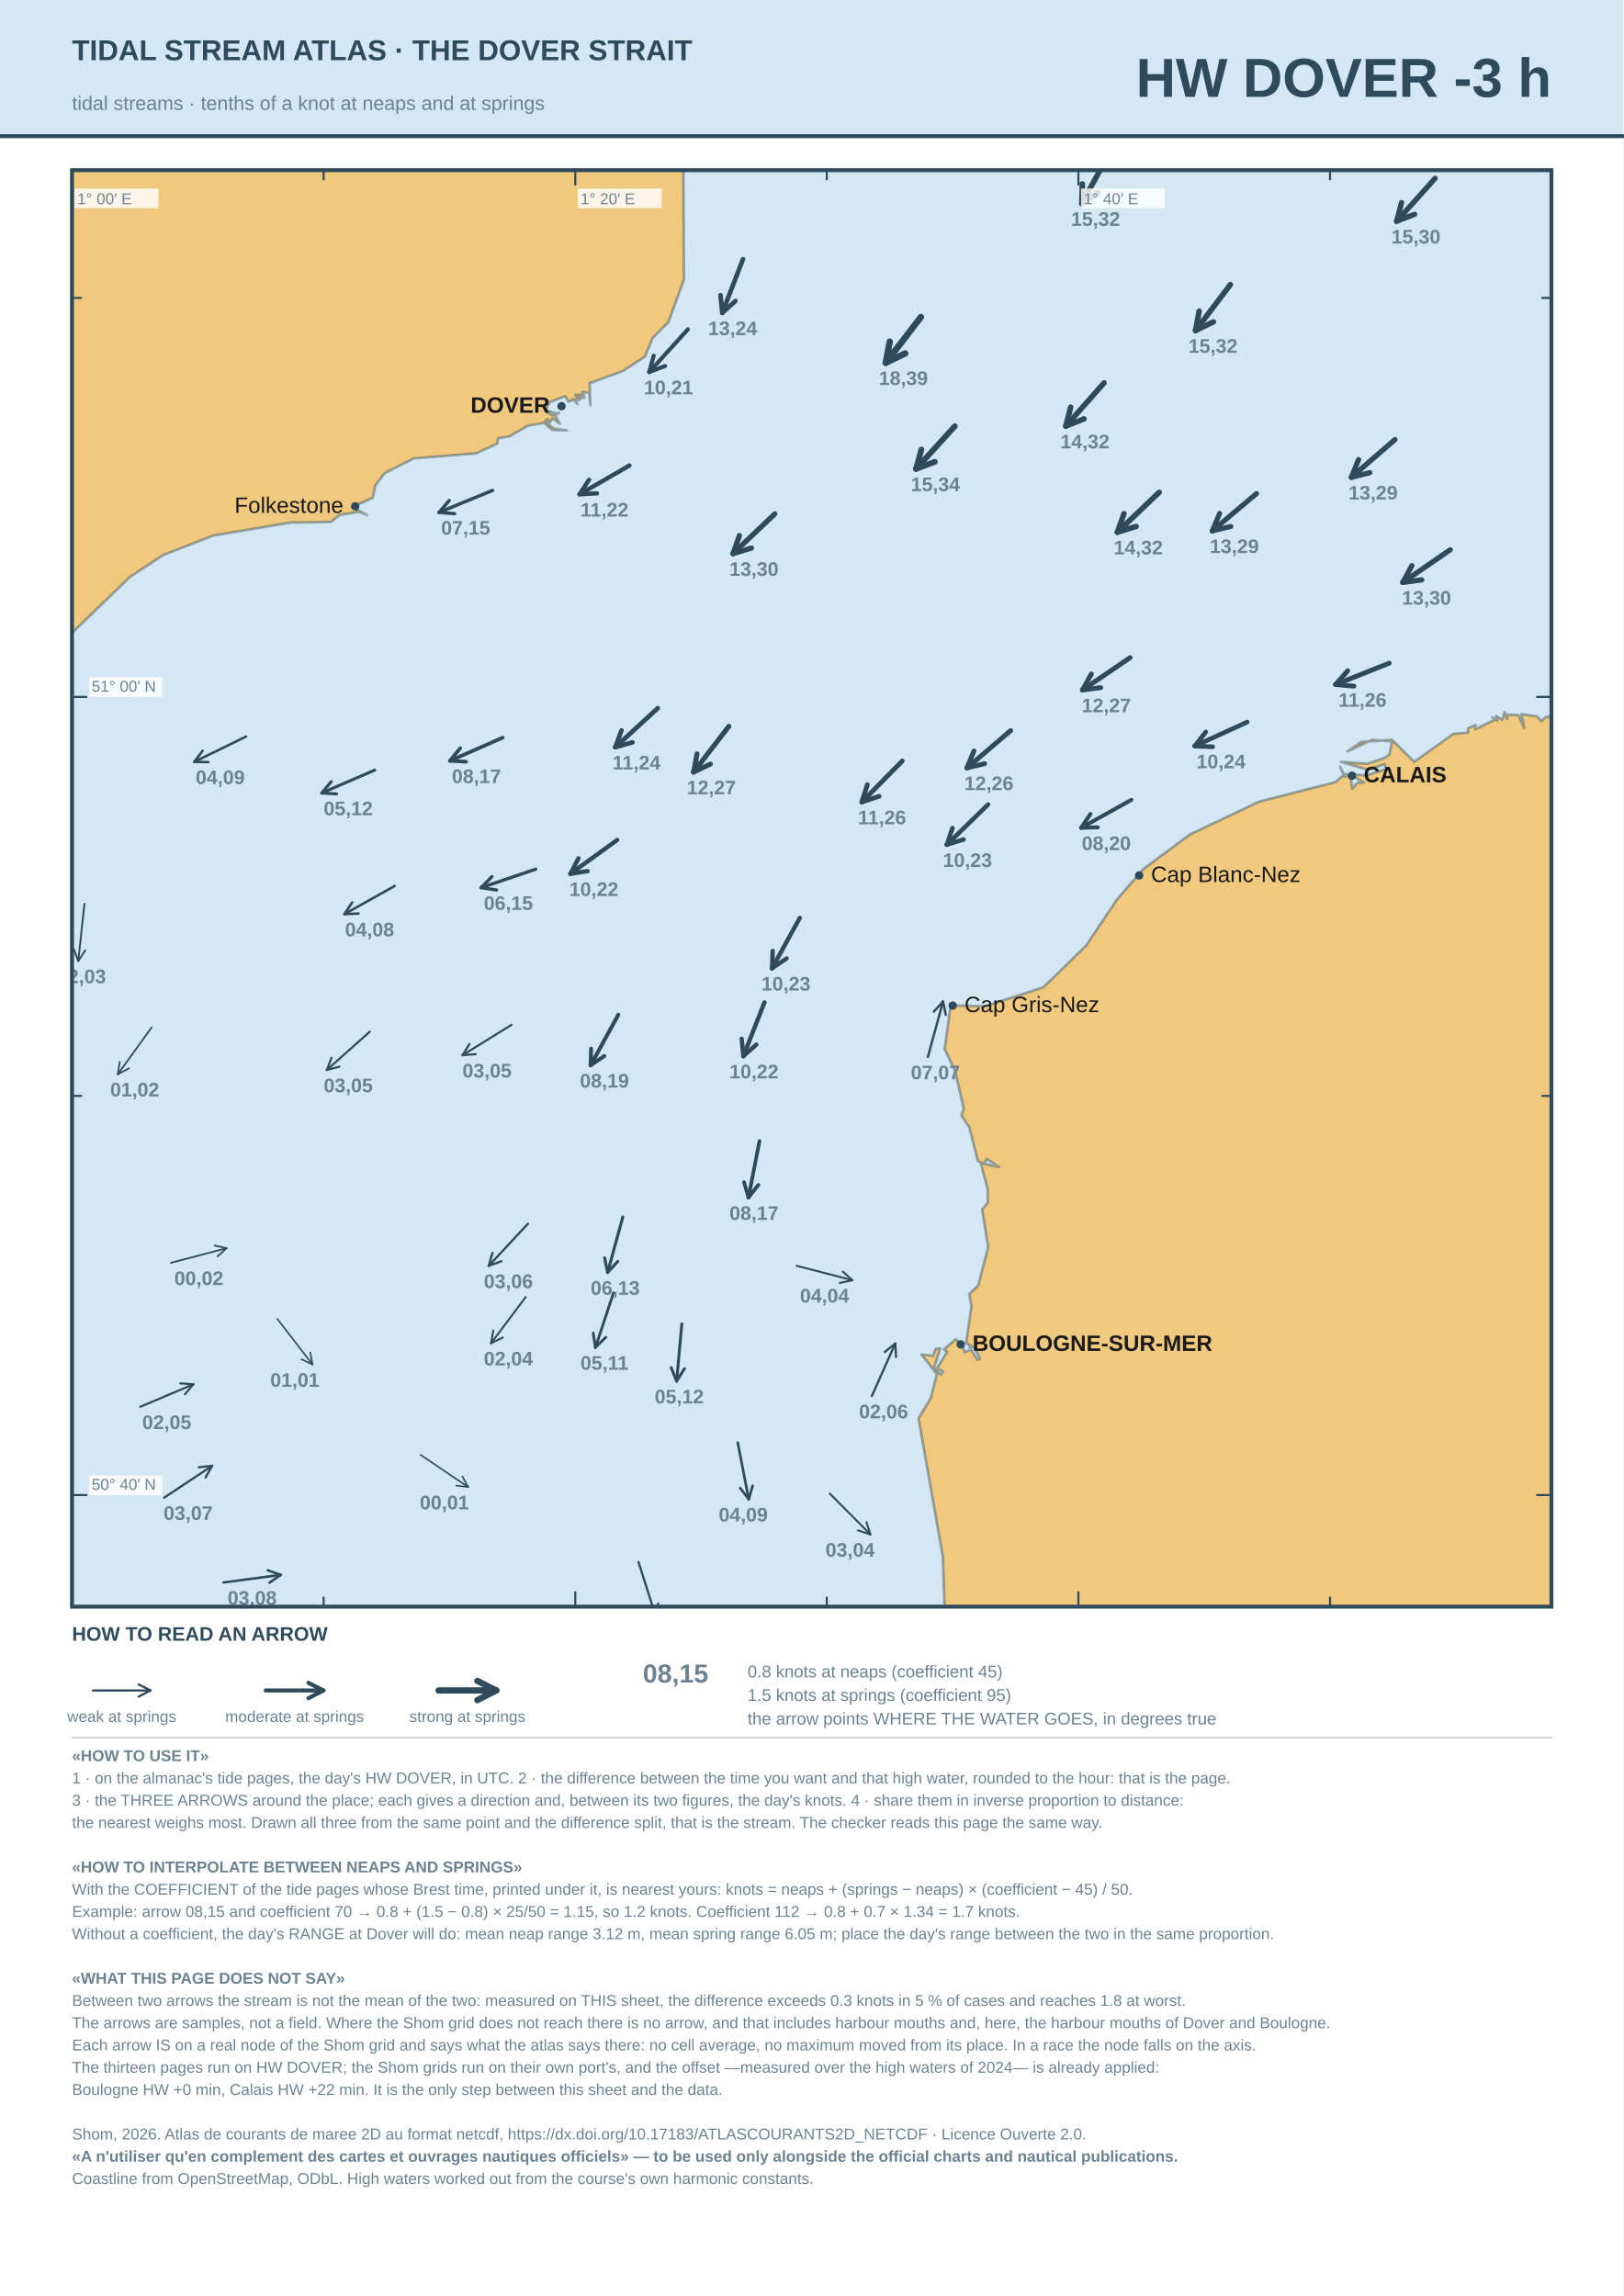
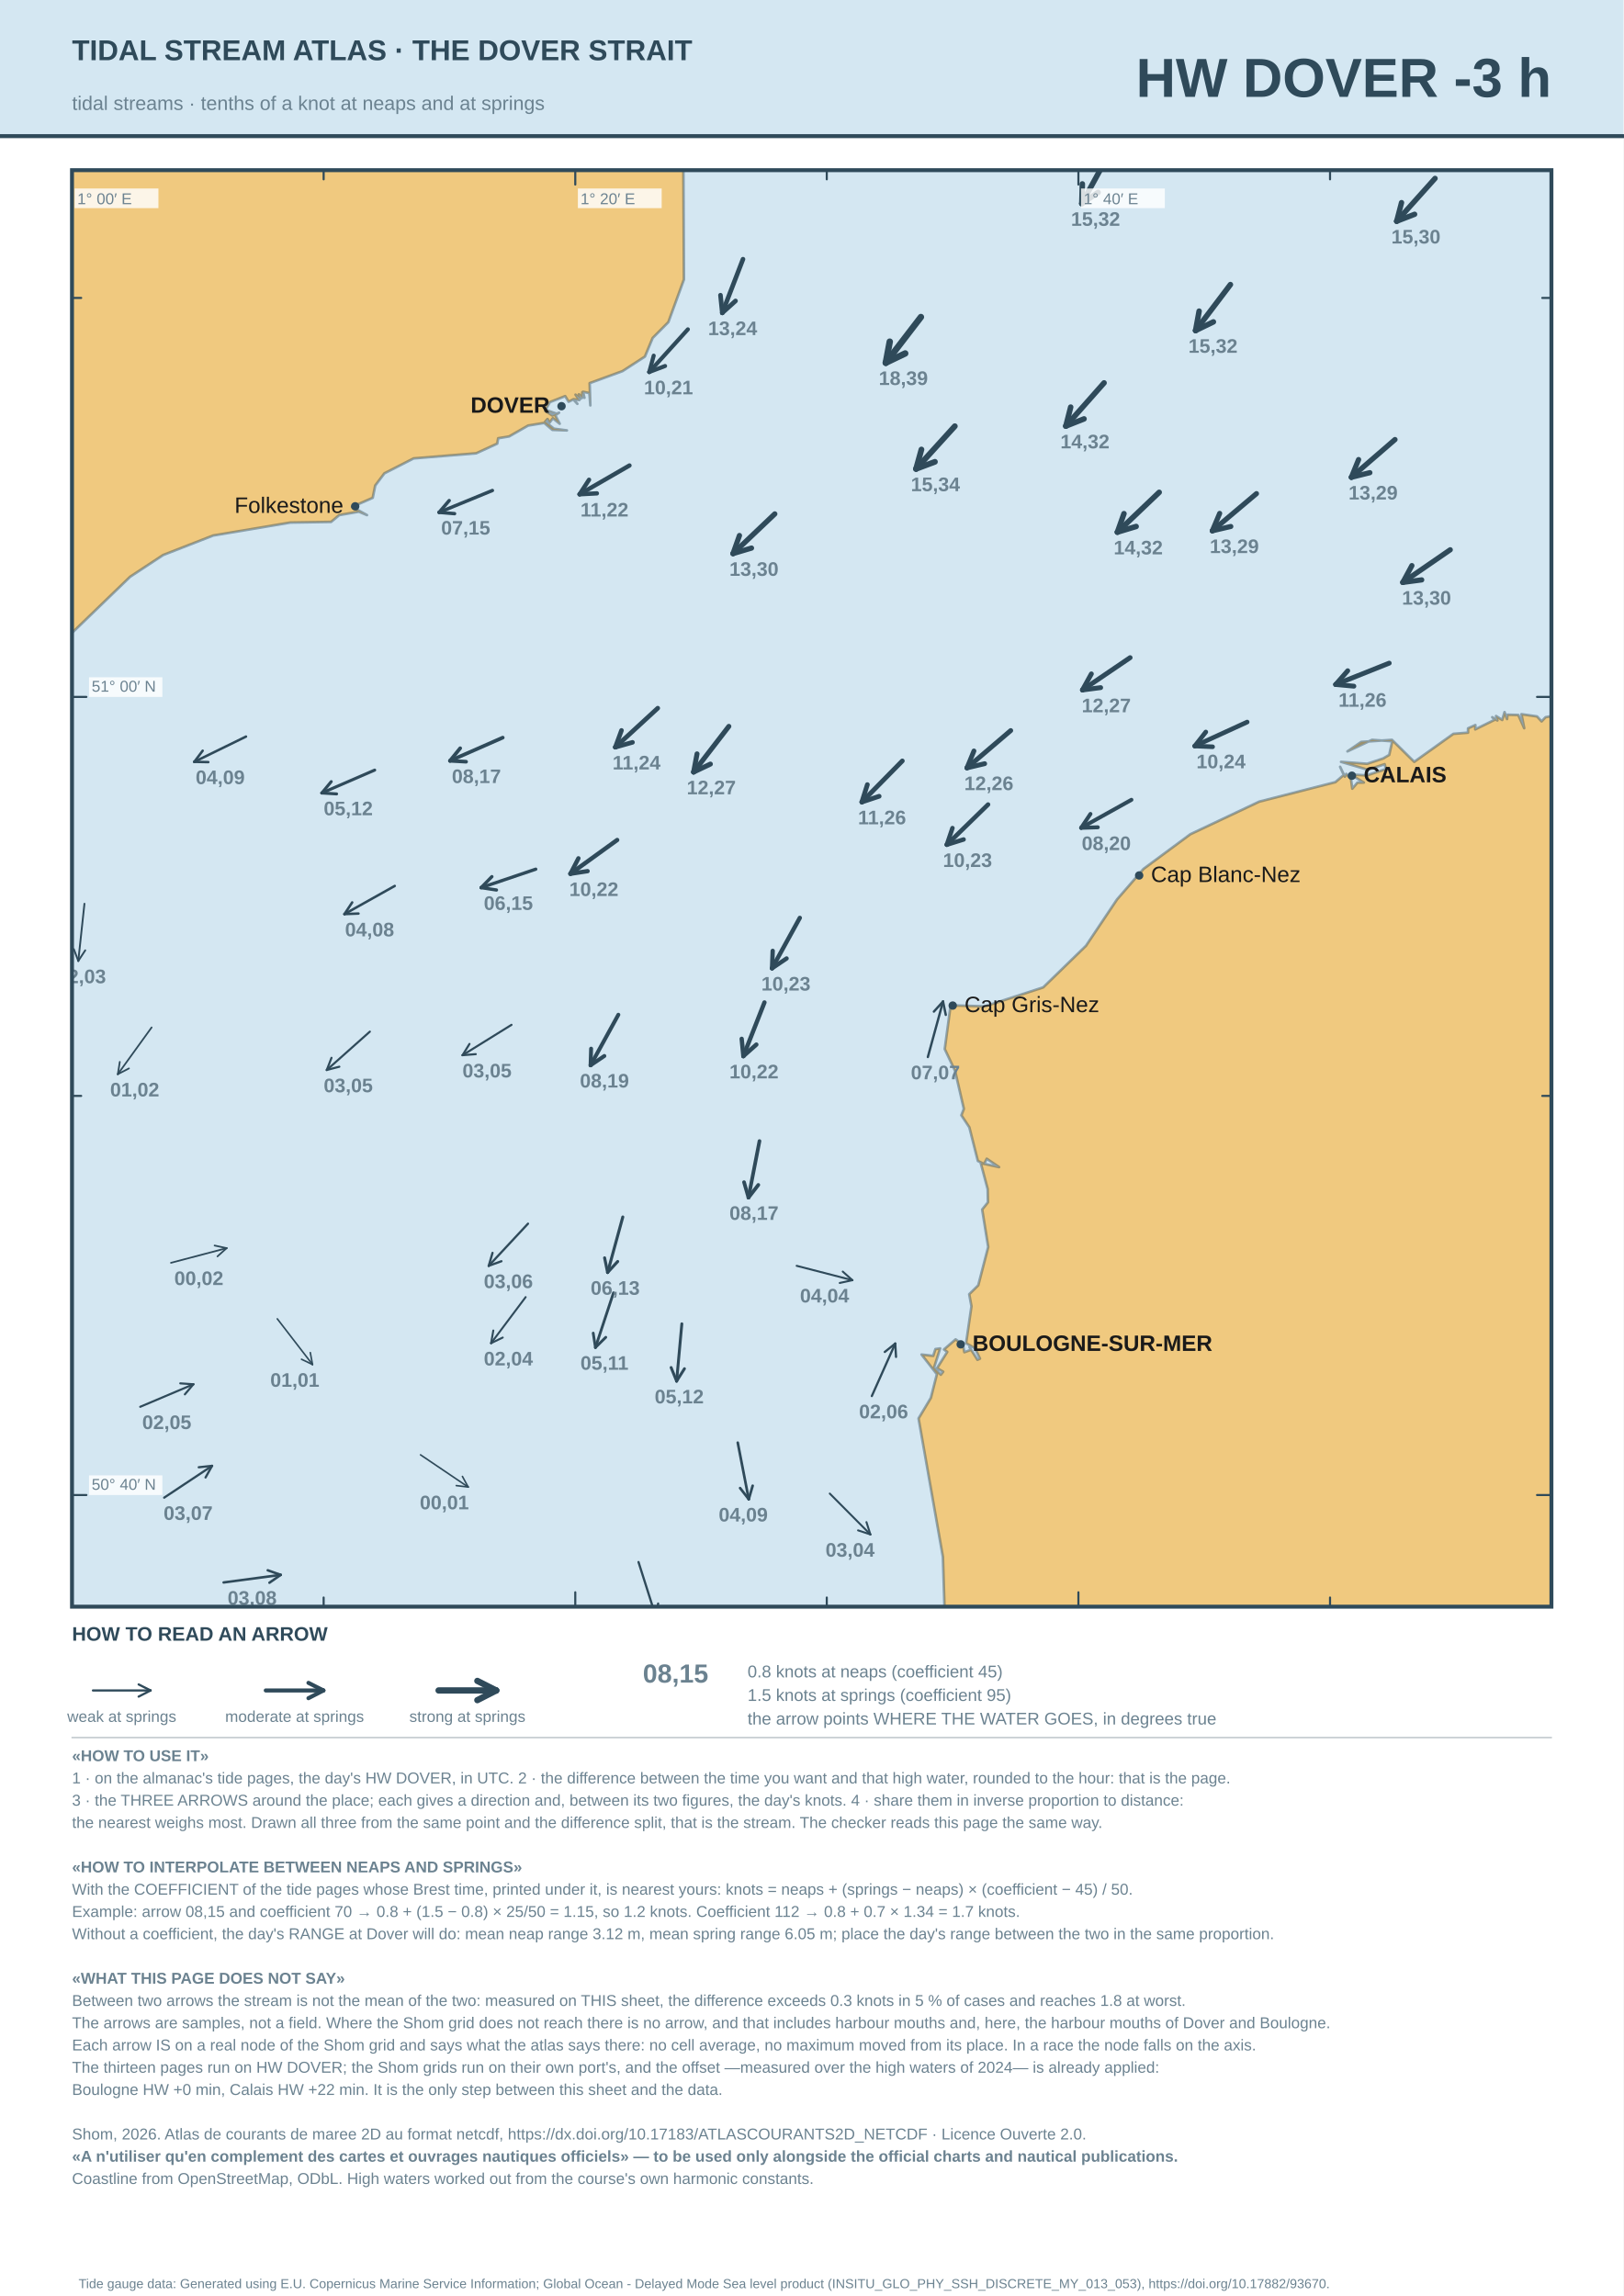
<svg xmlns="http://www.w3.org/2000/svg" width="1240" height="1754" viewBox="0 0 1240 1754">
  <rect x="0.0" y="0.0" width="1240.0" height="1754.0" fill="#FFFFFF" />
  <rect x="0.0" y="0.0" width="1240.0" height="104.0" fill="#D4E7F2" />
  <line x1="0.0" y1="104.0" x2="1240.0" y2="104.0" stroke="#2F4A5A" stroke-width="3.0" stroke-linecap="round" />
  <text x="55.0" y="46.0" font-family="Arial" font-size="22" fill="#2F4A5A" font-weight="bold">TIDAL STREAM ATLAS · THE DOVER STRAIT</text>
  <text x="55.0" y="84.0" font-family="Arial" font-size="15" fill="#6B8290">tidal streams · tenths of a knot at neaps and at springs</text>
  <text x="1185.0" y="74.0" font-family="Arial" font-size="42" fill="#2F4A5A" font-weight="bold" text-anchor="end">HW DOVER   -3 h</text>
  <g transform="translate(0.0,75.0)">
    <clipPath id="marco">
      <rect x="55.0" y="55.0" width="1130.0" height="1097.4" />
    </clipPath>
    <g clip-path="url(#marco)">
      <rect x="55.0" y="55.0" width="1130.0" height="1097.4" fill="#D4E7F2" />
      <polygon points="522.0,55.0 522.4,138.5 510.5,171.1 498.5,183.2 492.6,197.4 475.5,208.5 450.4,217.7 450.9,234.7 450.2,225.3 445.3,224.3 446.4,228.9 444.8,224.6 444.7,228.9 442.2,226.2 443.5,229.6 439.6,226.5 442.5,230.6 438.0,230.0 441.0,233.5 437.9,230.1 434.3,231.9 431.7,227.6 420.0,232.2 416.7,238.1 424.7,240.9 416.3,238.8 421.9,242.4 427.0,240.3 424.1,242.2 427.5,248.7 422.3,244.5 419.7,247.9 418.2,245.1 416.4,247.1 423.1,252.5 433.0,253.8 421.9,253.4 415.7,248.1 403.4,250.1 388.9,258.4 380.5,259.8 379.8,263.9 363.7,271.3 315.9,275.2 293.6,286.6 286.6,295.9 284.7,305.3 268.9,312.2 280.3,318.5 274.1,315.9 259.1,318.5 252.9,323.7 221.7,324.2 162.8,334.1 124.6,349.0 99.4,365.6 55.0,408.5 55.0,55.0" fill="#F0C97F" />
      <polygon points="721.4,1152.4 720.2,1114.4 701.6,1008.6 711.0,992.9 715.6,974.8 703.9,959.8 712.8,960.8 714.5,955.6 718.1,955.1 713.4,969.9 718.6,975.2 720.4,972.9 715.7,970.2 723.5,957.8 721.0,955.9 729.9,948.2 735.5,952.2 736.6,958.0 741.6,956.2 740.5,954.1 746.6,963.8 748.5,962.9 744.8,955.1 737.9,951.1 742.0,922.9 740.3,913.7 747.2,906.9 754.8,877.6 750.2,849.0 754.6,843.5 754.4,833.4 749.1,813.5 763.1,816.6 753.7,810.2 751.7,814.2 746.9,811.9 740.4,786.2 734.3,777.0 736.2,772.1 729.5,743.1 721.6,726.4 726.1,693.0 752.2,693.8 796.8,679.3 829.5,647.5 853.2,612.1 873.4,588.8 909.2,562.3 961.8,537.4 1020.0,522.5 1026.4,517.0 1023.6,510.8 1027.2,518.3 1028.3,516.2 1031.9,520.2 1032.9,527.5 1036.8,522.9 1041.7,522.8 1031.5,516.6 1043.9,517.4 1058.6,512.5 1057.6,508.8 1044.7,513.0 1024.3,507.0 1044.2,508.5 1056.5,504.4 1061.1,501.7 1063.4,491.3 1048.0,490.2 1029.2,499.0 1039.7,491.8 1063.2,490.2 1080.2,507.0 1110.1,485.6 1121.3,484.7 1121.3,481.4 1126.9,478.9 1126.8,482.2 1141.8,474.8 1139.8,472.9 1143.7,475.4 1142.7,472.0 1147.4,475.0 1149.2,469.0 1151.1,474.3 1151.4,471.0 1159.7,471.2 1164.2,481.3 1162.1,470.6 1174.0,472.3 1177.5,476.1 1180.5,472.9 1185.0,472.1 1185.0,1152.4" fill="#F0C97F" />
      <polygon points="522.0,55.0 522.4,138.5 510.5,171.1 498.5,183.2 492.6,197.4 475.5,208.5 450.4,217.7 450.9,234.7 450.2,225.3 445.3,224.3 446.4,228.9 444.8,224.6 444.7,228.9 442.2,226.2 443.5,229.6 439.6,226.5 442.5,230.6 438.0,230.0 441.0,233.5 437.9,230.1 434.3,231.9 431.7,227.6 420.0,232.2 416.7,238.1 424.7,240.9 416.3,238.8 421.9,242.4 427.0,240.3 424.1,242.2 427.5,248.7 422.3,244.5 419.7,247.9 418.2,245.1 416.4,247.1 423.1,252.5 433.0,253.8 421.9,253.4 415.7,248.1 403.4,250.1 388.9,258.4 380.5,259.8 379.8,263.9 363.7,271.3 315.9,275.2 293.6,286.6 286.6,295.9 284.7,305.3 268.9,312.2 280.3,318.5 274.1,315.9 259.1,318.5 252.9,323.7 221.7,324.2 162.8,334.1 124.6,349.0 99.4,365.6 55.0,408.5 55.0,55.0" fill="none" stroke="#2F4A5A" stroke-opacity="0.44" stroke-width="2" stroke-linecap="round" stroke-linejoin="round" />
      <polygon points="721.4,1152.4 720.2,1114.4 701.6,1008.6 711.0,992.9 715.6,974.8 703.9,959.8 712.8,960.8 714.5,955.6 718.1,955.1 713.4,969.9 718.6,975.2 720.4,972.9 715.7,970.2 723.5,957.8 721.0,955.9 729.9,948.2 735.5,952.2 736.6,958.0 741.6,956.2 740.5,954.1 746.6,963.8 748.5,962.9 744.8,955.1 737.9,951.1 742.0,922.9 740.3,913.7 747.2,906.9 754.8,877.6 750.2,849.0 754.6,843.5 754.4,833.4 749.1,813.5 763.1,816.6 753.7,810.2 751.7,814.2 746.9,811.9 740.4,786.2 734.3,777.0 736.2,772.1 729.5,743.1 721.6,726.4 726.1,693.0 752.2,693.8 796.8,679.3 829.5,647.5 853.2,612.1 873.4,588.8 909.2,562.3 961.8,537.4 1020.0,522.5 1026.4,517.0 1023.6,510.8 1027.2,518.3 1028.3,516.2 1031.9,520.2 1032.9,527.5 1036.8,522.9 1041.7,522.8 1031.5,516.6 1043.9,517.4 1058.6,512.5 1057.6,508.8 1044.7,513.0 1024.3,507.0 1044.2,508.5 1056.5,504.4 1061.1,501.7 1063.4,491.3 1048.0,490.2 1029.2,499.0 1039.7,491.8 1063.2,490.2 1080.2,507.0 1110.1,485.6 1121.3,484.7 1121.3,481.4 1126.9,478.9 1126.8,482.2 1141.8,474.8 1139.8,472.9 1143.7,475.4 1142.7,472.0 1147.4,475.0 1149.2,469.0 1151.1,474.3 1151.4,471.0 1159.7,471.2 1164.2,481.3 1162.1,470.6 1174.0,472.3 1177.5,476.1 1180.5,472.9 1185.0,472.1 1185.0,1152.4" fill="none" stroke="#2F4A5A" stroke-opacity="0.44" stroke-width="2" stroke-linecap="round" stroke-linejoin="round" />
      <circle cx="428.9" cy="235.3" r="3.2" fill="#2F4A5A" />
      <text x="419.9" y="240.3" font-family="Arial" font-size="17" fill="#1A1A1A" font-weight="bold" text-anchor="end">DOVER</text>
      <circle cx="271.3" cy="311.8" r="3.2" fill="#2F4A5A" />
      <text x="262.3" y="316.8" font-family="Arial" font-size="17" fill="#1A1A1A" text-anchor="end">Folkestone</text>
      <circle cx="733.8" cy="952.0" r="3.2" fill="#2F4A5A" />
      <text x="742.8" y="957.0" font-family="Arial" font-size="17" fill="#1A1A1A" font-weight="bold" text-anchor="start">BOULOGNE-SUR-MER</text>
      <circle cx="1032.6" cy="517.6" r="3.2" fill="#2F4A5A" />
      <text x="1041.6" y="522.6" font-family="Arial" font-size="17" fill="#1A1A1A" font-weight="bold" text-anchor="start">CALAIS</text>
      <circle cx="727.7" cy="693.2" r="3.2" fill="#2F4A5A" />
      <text x="736.7" y="698.2" font-family="Arial" font-size="17" fill="#1A1A1A" text-anchor="start">Cap Gris-Nez</text>
      <circle cx="870.1" cy="593.8" r="3.2" fill="#2F4A5A" />
      <text x="879.1" y="598.8" font-family="Arial" font-size="17" fill="#1A1A1A" text-anchor="start">Cap Blanc-Nez</text>
      <line x1="125.4" y1="1069.1" x2="162.0" y2="1044.8" stroke="#2F4A5A" stroke-width="1.7" stroke-linecap="round" />
      <line x1="162.0" y1="1044.8" x2="151.8" y2="1045.9" stroke="#2F4A5A" stroke-width="1.7" stroke-linecap="round" />
      <line x1="162.0" y1="1044.8" x2="157.0" y2="1053.7" stroke="#2F4A5A" stroke-width="1.7" stroke-linecap="round" />
      <text x="143.7" y="1086.1" font-family="Arial" font-size="15" fill="#6B8290" font-weight="bold" text-anchor="middle">03,07</text>
      <line x1="170.8" y1="1133.9" x2="214.4" y2="1128.1" stroke="#2F4A5A" stroke-width="1.9" stroke-linecap="round" />
      <line x1="214.4" y1="1128.1" x2="204.5" y2="1124.6" stroke="#2F4A5A" stroke-width="1.9" stroke-linecap="round" />
      <line x1="214.4" y1="1128.1" x2="205.8" y2="1134.1" stroke="#2F4A5A" stroke-width="1.9" stroke-linecap="round" />
      <text x="192.6" y="1150.9" font-family="Arial" font-size="15" fill="#6B8290" font-weight="bold" text-anchor="middle">03,08</text>
      <line x1="321.2" y1="1036.4" x2="357.6" y2="1061.0" stroke="#2F4A5A" stroke-width="1.2" stroke-linecap="round" />
      <line x1="357.6" y1="1061.0" x2="353.2" y2="1052.9" stroke="#2F4A5A" stroke-width="1.2" stroke-linecap="round" />
      <line x1="357.6" y1="1061.0" x2="348.5" y2="1059.9" stroke="#2F4A5A" stroke-width="1.2" stroke-linecap="round" />
      <text x="339.4" y="1078.0" font-family="Arial" font-size="15" fill="#6B8290" font-weight="bold" text-anchor="middle">00,01</text>
      <line x1="487.7" y1="1118.3" x2="501.0" y2="1160.2" stroke="#2F4A5A" stroke-width="1.7" stroke-linecap="round" />
      <line x1="501.0" y1="1160.2" x2="502.7" y2="1150.0" stroke="#2F4A5A" stroke-width="1.7" stroke-linecap="round" />
      <line x1="501.0" y1="1160.2" x2="493.8" y2="1152.9" stroke="#2F4A5A" stroke-width="1.7" stroke-linecap="round" />
      <text x="494.3" y="1177.2" font-family="Arial" font-size="15" fill="#6B8290" font-weight="bold" text-anchor="middle">03,07</text>
      <line x1="563.5" y1="1027.1" x2="571.9" y2="1070.3" stroke="#2F4A5A" stroke-width="2.0" stroke-linecap="round" />
      <line x1="571.9" y1="1070.3" x2="574.9" y2="1060.0" stroke="#2F4A5A" stroke-width="2.0" stroke-linecap="round" />
      <line x1="571.9" y1="1070.3" x2="565.3" y2="1061.8" stroke="#2F4A5A" stroke-width="2.0" stroke-linecap="round" />
      <text x="567.7" y="1087.3" font-family="Arial" font-size="15" fill="#6B8290" font-weight="bold" text-anchor="middle">04,09</text>
      <line x1="633.8" y1="1066.0" x2="664.8" y2="1097.2" stroke="#2F4A5A" stroke-width="1.5" stroke-linecap="round" />
      <line x1="664.8" y1="1097.2" x2="661.8" y2="1087.8" stroke="#2F4A5A" stroke-width="1.5" stroke-linecap="round" />
      <line x1="664.8" y1="1097.2" x2="655.4" y2="1094.1" stroke="#2F4A5A" stroke-width="1.5" stroke-linecap="round" />
      <text x="649.3" y="1114.2" font-family="Arial" font-size="15" fill="#6B8290" font-weight="bold" text-anchor="middle">03,04</text>
      <line x1="107.1" y1="999.7" x2="147.7" y2="982.5" stroke="#2F4A5A" stroke-width="1.6" stroke-linecap="round" />
      <line x1="147.7" y1="982.5" x2="137.7" y2="981.8" stroke="#2F4A5A" stroke-width="1.6" stroke-linecap="round" />
      <line x1="147.7" y1="982.5" x2="141.2" y2="990.2" stroke="#2F4A5A" stroke-width="1.6" stroke-linecap="round" />
      <text x="127.4" y="1016.7" font-family="Arial" font-size="15" fill="#6B8290" font-weight="bold" text-anchor="middle">02,05</text>
      <line x1="211.8" y1="932.5" x2="238.7" y2="967.4" stroke="#2F4A5A" stroke-width="1.2" stroke-linecap="round" />
      <line x1="238.7" y1="967.4" x2="237.0" y2="958.3" stroke="#2F4A5A" stroke-width="1.2" stroke-linecap="round" />
      <line x1="238.7" y1="967.4" x2="230.3" y2="963.4" stroke="#2F4A5A" stroke-width="1.2" stroke-linecap="round" />
      <text x="225.2" y="984.4" font-family="Arial" font-size="15" fill="#6B8290" font-weight="bold" text-anchor="middle">01,01</text>
      <line x1="401.5" y1="915.9" x2="375.1" y2="951.1" stroke="#2F4A5A" stroke-width="1.5" stroke-linecap="round" />
      <line x1="375.1" y1="951.1" x2="384.0" y2="946.8" stroke="#2F4A5A" stroke-width="1.5" stroke-linecap="round" />
      <line x1="375.1" y1="951.1" x2="376.8" y2="941.4" stroke="#2F4A5A" stroke-width="1.5" stroke-linecap="round" />
      <text x="388.3" y="968.1" font-family="Arial" font-size="15" fill="#6B8290" font-weight="bold" text-anchor="middle">02,04</text>
      <line x1="468.6" y1="912.6" x2="454.8" y2="954.4" stroke="#2F4A5A" stroke-width="2.1" stroke-linecap="round" />
      <line x1="454.8" y1="954.4" x2="462.7" y2="946.6" stroke="#2F4A5A" stroke-width="2.1" stroke-linecap="round" />
      <line x1="454.8" y1="954.4" x2="453.1" y2="943.4" stroke="#2F4A5A" stroke-width="2.1" stroke-linecap="round" />
      <text x="461.7" y="971.4" font-family="Arial" font-size="15" fill="#6B8290" font-weight="bold" text-anchor="middle">05,11</text>
      <line x1="520.8" y1="936.3" x2="516.8" y2="980.1" stroke="#2F4A5A" stroke-width="2.2" stroke-linecap="round" />
      <line x1="516.8" y1="980.1" x2="522.8" y2="970.6" stroke="#2F4A5A" stroke-width="2.2" stroke-linecap="round" />
      <line x1="516.8" y1="980.1" x2="512.6" y2="969.7" stroke="#2F4A5A" stroke-width="2.2" stroke-linecap="round" />
      <text x="518.8" y="997.1" font-family="Arial" font-size="15" fill="#6B8290" font-weight="bold" text-anchor="middle">05,12</text>
      <line x1="665.9" y1="991.5" x2="683.8" y2="951.4" stroke="#2F4A5A" stroke-width="1.7" stroke-linecap="round" />
      <line x1="683.8" y1="951.4" x2="675.8" y2="957.8" stroke="#2F4A5A" stroke-width="1.7" stroke-linecap="round" />
      <line x1="683.8" y1="951.4" x2="684.4" y2="961.6" stroke="#2F4A5A" stroke-width="1.7" stroke-linecap="round" />
      <text x="674.9" y="1008.5" font-family="Arial" font-size="15" fill="#6B8290" font-weight="bold" text-anchor="middle">02,06</text>
      <line x1="130.6" y1="889.7" x2="173.1" y2="878.5" stroke="#2F4A5A" stroke-width="1.3" stroke-linecap="round" />
      <line x1="173.1" y1="878.5" x2="163.9" y2="876.5" stroke="#2F4A5A" stroke-width="1.3" stroke-linecap="round" />
      <line x1="173.1" y1="878.5" x2="166.1" y2="884.8" stroke="#2F4A5A" stroke-width="1.3" stroke-linecap="round" />
      <text x="151.9" y="906.7" font-family="Arial" font-size="15" fill="#6B8290" font-weight="bold" text-anchor="middle">00,02</text>
      <line x1="403.3" y1="859.8" x2="373.3" y2="892.0" stroke="#2F4A5A" stroke-width="1.7" stroke-linecap="round" />
      <line x1="373.3" y1="892.0" x2="383.0" y2="888.5" stroke="#2F4A5A" stroke-width="1.7" stroke-linecap="round" />
      <line x1="373.3" y1="892.0" x2="376.2" y2="882.1" stroke="#2F4A5A" stroke-width="1.7" stroke-linecap="round" />
      <text x="388.3" y="909.0" font-family="Arial" font-size="15" fill="#6B8290" font-weight="bold" text-anchor="middle">03,06</text>
      <line x1="475.7" y1="854.7" x2="464.1" y2="897.1" stroke="#2F4A5A" stroke-width="2.3" stroke-linecap="round" />
      <line x1="464.1" y1="897.1" x2="471.8" y2="888.7" stroke="#2F4A5A" stroke-width="2.3" stroke-linecap="round" />
      <line x1="464.1" y1="897.1" x2="461.8" y2="885.9" stroke="#2F4A5A" stroke-width="2.3" stroke-linecap="round" />
      <text x="469.9" y="914.1" font-family="Arial" font-size="15" fill="#6B8290" font-weight="bold" text-anchor="middle">06,13</text>
      <line x1="580.1" y1="796.7" x2="571.7" y2="839.9" stroke="#2F4A5A" stroke-width="2.8" stroke-linecap="round" />
      <line x1="571.7" y1="839.9" x2="579.2" y2="830.2" stroke="#2F4A5A" stroke-width="2.8" stroke-linecap="round" />
      <line x1="571.7" y1="839.9" x2="568.3" y2="828.1" stroke="#2F4A5A" stroke-width="2.8" stroke-linecap="round" />
      <text x="575.9" y="856.9" font-family="Arial" font-size="15" fill="#6B8290" font-weight="bold" text-anchor="middle">08,17</text>
      <line x1="608.5" y1="892.0" x2="651.1" y2="903.0" stroke="#2F4A5A" stroke-width="1.5" stroke-linecap="round" />
      <line x1="651.1" y1="903.0" x2="643.7" y2="896.4" stroke="#2F4A5A" stroke-width="1.5" stroke-linecap="round" />
      <line x1="651.1" y1="903.0" x2="641.4" y2="905.1" stroke="#2F4A5A" stroke-width="1.5" stroke-linecap="round" />
      <text x="629.8" y="920.0" font-family="Arial" font-size="15" fill="#6B8290" font-weight="bold" text-anchor="middle">04,04</text>
      <line x1="115.8" y1="709.9" x2="90.0" y2="745.6" stroke="#2F4A5A" stroke-width="1.3" stroke-linecap="round" />
      <line x1="90.0" y1="745.6" x2="98.5" y2="741.2" stroke="#2F4A5A" stroke-width="1.3" stroke-linecap="round" />
      <line x1="90.0" y1="745.6" x2="91.5" y2="736.2" stroke="#2F4A5A" stroke-width="1.3" stroke-linecap="round" />
      <text x="102.9" y="762.6" font-family="Arial" font-size="15" fill="#6B8290" font-weight="bold" text-anchor="middle">01,02</text>
      <line x1="282.5" y1="713.1" x2="249.6" y2="742.4" stroke="#2F4A5A" stroke-width="1.6" stroke-linecap="round" />
      <line x1="249.6" y1="742.4" x2="259.2" y2="739.9" stroke="#2F4A5A" stroke-width="1.6" stroke-linecap="round" />
      <line x1="249.6" y1="742.4" x2="253.2" y2="733.1" stroke="#2F4A5A" stroke-width="1.6" stroke-linecap="round" />
      <text x="266.0" y="759.4" font-family="Arial" font-size="15" fill="#6B8290" font-weight="bold" text-anchor="middle">03,05</text>
      <line x1="390.7" y1="707.9" x2="353.3" y2="731.1" stroke="#2F4A5A" stroke-width="1.6" stroke-linecap="round" />
      <line x1="353.3" y1="731.1" x2="363.4" y2="730.3" stroke="#2F4A5A" stroke-width="1.6" stroke-linecap="round" />
      <line x1="353.3" y1="731.1" x2="358.6" y2="722.5" stroke="#2F4A5A" stroke-width="1.6" stroke-linecap="round" />
      <text x="372.0" y="748.1" font-family="Arial" font-size="15" fill="#6B8290" font-weight="bold" text-anchor="middle">03,05</text>
      <line x1="472.3" y1="700.2" x2="451.1" y2="738.8" stroke="#2F4A5A" stroke-width="3.0" stroke-linecap="round" />
      <line x1="451.1" y1="738.8" x2="461.6" y2="731.7" stroke="#2F4A5A" stroke-width="3.0" stroke-linecap="round" />
      <line x1="451.1" y1="738.8" x2="451.5" y2="726.1" stroke="#2F4A5A" stroke-width="3.0" stroke-linecap="round" />
      <text x="461.7" y="755.8" font-family="Arial" font-size="15" fill="#6B8290" font-weight="bold" text-anchor="middle">08,19</text>
      <line x1="583.9" y1="690.8" x2="567.8" y2="731.8" stroke="#2F4A5A" stroke-width="3.3" stroke-linecap="round" />
      <line x1="567.8" y1="731.8" x2="577.7" y2="723.0" stroke="#2F4A5A" stroke-width="3.3" stroke-linecap="round" />
      <line x1="567.8" y1="731.8" x2="566.5" y2="718.6" stroke="#2F4A5A" stroke-width="3.3" stroke-linecap="round" />
      <text x="575.9" y="748.8" font-family="Arial" font-size="15" fill="#6B8290" font-weight="bold" text-anchor="middle">10,22</text>
      <line x1="708.7" y1="732.5" x2="720.3" y2="690.1" stroke="#2F4A5A" stroke-width="1.8" stroke-linecap="round" />
      <line x1="720.3" y1="690.1" x2="713.3" y2="697.8" stroke="#2F4A5A" stroke-width="1.8" stroke-linecap="round" />
      <line x1="720.3" y1="690.1" x2="722.4" y2="700.3" stroke="#2F4A5A" stroke-width="1.8" stroke-linecap="round" />
      <text x="714.5" y="749.5" font-family="Arial" font-size="15" fill="#6B8290" font-weight="bold" text-anchor="middle">07,07</text>
      <line x1="64.5" y1="615.4" x2="59.8" y2="659.1" stroke="#2F4A5A" stroke-width="1.4" stroke-linecap="round" />
      <line x1="59.8" y1="659.1" x2="65.1" y2="651.0" stroke="#2F4A5A" stroke-width="1.4" stroke-linecap="round" />
      <line x1="59.8" y1="659.1" x2="56.4" y2="650.1" stroke="#2F4A5A" stroke-width="1.4" stroke-linecap="round" />
      <text x="62.2" y="676.1" font-family="Arial" font-size="15" fill="#6B8290" font-weight="bold" text-anchor="middle">02,03</text>
      <line x1="301.5" y1="601.8" x2="263.1" y2="623.3" stroke="#2F4A5A" stroke-width="1.9" stroke-linecap="round" />
      <line x1="263.1" y1="623.3" x2="273.8" y2="622.9" stroke="#2F4A5A" stroke-width="1.9" stroke-linecap="round" />
      <line x1="263.1" y1="623.3" x2="269.0" y2="614.4" stroke="#2F4A5A" stroke-width="1.9" stroke-linecap="round" />
      <text x="282.3" y="640.3" font-family="Arial" font-size="15" fill="#6B8290" font-weight="bold" text-anchor="middle">04,08</text>
      <line x1="409.2" y1="589.0" x2="367.5" y2="603.1" stroke="#2F4A5A" stroke-width="2.5" stroke-linecap="round" />
      <line x1="367.5" y1="603.1" x2="379.2" y2="604.9" stroke="#2F4A5A" stroke-width="2.5" stroke-linecap="round" />
      <line x1="367.5" y1="603.1" x2="375.7" y2="594.7" stroke="#2F4A5A" stroke-width="2.5" stroke-linecap="round" />
      <text x="388.3" y="620.1" font-family="Arial" font-size="15" fill="#6B8290" font-weight="bold" text-anchor="middle">06,15</text>
      <line x1="610.9" y1="626.2" x2="589.7" y2="664.7" stroke="#2F4A5A" stroke-width="3.3" stroke-linecap="round" />
      <line x1="589.7" y1="664.7" x2="600.8" y2="657.2" stroke="#2F4A5A" stroke-width="3.3" stroke-linecap="round" />
      <line x1="589.7" y1="664.7" x2="590.2" y2="651.4" stroke="#2F4A5A" stroke-width="3.3" stroke-linecap="round" />
      <text x="600.3" y="681.7" font-family="Arial" font-size="15" fill="#6B8290" font-weight="bold" text-anchor="middle">10,23</text>
      <line x1="286.2" y1="513.3" x2="245.8" y2="530.8" stroke="#2F4A5A" stroke-width="2.3" stroke-linecap="round" />
      <line x1="245.8" y1="530.8" x2="257.1" y2="531.5" stroke="#2F4A5A" stroke-width="2.3" stroke-linecap="round" />
      <line x1="245.8" y1="530.8" x2="253.0" y2="522.1" stroke="#2F4A5A" stroke-width="2.3" stroke-linecap="round" />
      <text x="266.0" y="547.8" font-family="Arial" font-size="15" fill="#6B8290" font-weight="bold" text-anchor="middle">05,12</text>
      <line x1="471.4" y1="566.7" x2="435.7" y2="592.5" stroke="#2F4A5A" stroke-width="3.3" stroke-linecap="round" />
      <line x1="435.7" y1="592.5" x2="448.8" y2="590.5" stroke="#2F4A5A" stroke-width="3.3" stroke-linecap="round" />
      <line x1="435.7" y1="592.5" x2="441.8" y2="580.7" stroke="#2F4A5A" stroke-width="3.3" stroke-linecap="round" />
      <text x="453.6" y="609.5" font-family="Arial" font-size="15" fill="#6B8290" font-weight="bold" text-anchor="middle">10,22</text>
      <line x1="689.2" y1="506.3" x2="658.3" y2="537.7" stroke="#2F4A5A" stroke-width="3.6" stroke-linecap="round" />
      <line x1="658.3" y1="537.7" x2="671.5" y2="533.3" stroke="#2F4A5A" stroke-width="3.6" stroke-linecap="round" />
      <line x1="658.3" y1="537.7" x2="662.5" y2="524.4" stroke="#2F4A5A" stroke-width="3.6" stroke-linecap="round" />
      <text x="673.7" y="554.7" font-family="Arial" font-size="15" fill="#6B8290" font-weight="bold" text-anchor="middle">11,26</text>
      <line x1="754.7" y1="539.6" x2="723.2" y2="570.3" stroke="#2F4A5A" stroke-width="3.4" stroke-linecap="round" />
      <line x1="723.2" y1="570.3" x2="736.0" y2="566.3" stroke="#2F4A5A" stroke-width="3.4" stroke-linecap="round" />
      <line x1="723.2" y1="570.3" x2="727.5" y2="557.6" stroke="#2F4A5A" stroke-width="3.4" stroke-linecap="round" />
      <text x="739.0" y="587.3" font-family="Arial" font-size="15" fill="#6B8290" font-weight="bold" text-anchor="middle">10,23</text>
      <line x1="864.2" y1="536.0" x2="825.8" y2="557.4" stroke="#2F4A5A" stroke-width="3.0" stroke-linecap="round" />
      <line x1="825.8" y1="557.4" x2="838.5" y2="557.0" stroke="#2F4A5A" stroke-width="3.0" stroke-linecap="round" />
      <line x1="825.8" y1="557.4" x2="832.9" y2="546.8" stroke="#2F4A5A" stroke-width="3.0" stroke-linecap="round" />
      <text x="845.0" y="574.4" font-family="Arial" font-size="15" fill="#6B8290" font-weight="bold" text-anchor="middle">08,20</text>
      <line x1="187.9" y1="487.7" x2="148.4" y2="507.0" stroke="#2F4A5A" stroke-width="1.9" stroke-linecap="round" />
      <line x1="148.4" y1="507.0" x2="159.1" y2="507.2" stroke="#2F4A5A" stroke-width="1.9" stroke-linecap="round" />
      <line x1="148.4" y1="507.0" x2="154.8" y2="498.5" stroke="#2F4A5A" stroke-width="1.9" stroke-linecap="round" />
      <text x="168.2" y="524.0" font-family="Arial" font-size="15" fill="#6B8290" font-weight="bold" text-anchor="middle">04,09</text>
      <line x1="384.0" y1="488.5" x2="343.7" y2="506.2" stroke="#2F4A5A" stroke-width="2.8" stroke-linecap="round" />
      <line x1="343.7" y1="506.2" x2="356.0" y2="506.9" stroke="#2F4A5A" stroke-width="2.8" stroke-linecap="round" />
      <line x1="343.7" y1="506.2" x2="351.5" y2="496.6" stroke="#2F4A5A" stroke-width="2.8" stroke-linecap="round" />
      <text x="363.9" y="523.2" font-family="Arial" font-size="15" fill="#6B8290" font-weight="bold" text-anchor="middle">08,17</text>
      <line x1="502.4" y1="466.0" x2="470.0" y2="495.8" stroke="#2F4A5A" stroke-width="3.5" stroke-linecap="round" />
      <line x1="470.0" y1="495.8" x2="483.1" y2="492.1" stroke="#2F4A5A" stroke-width="3.5" stroke-linecap="round" />
      <line x1="470.0" y1="495.8" x2="474.7" y2="483.0" stroke="#2F4A5A" stroke-width="3.5" stroke-linecap="round" />
      <text x="486.2" y="512.8" font-family="Arial" font-size="15" fill="#6B8290" font-weight="bold" text-anchor="middle">11,24</text>
      <line x1="556.7" y1="479.9" x2="529.8" y2="514.8" stroke="#2F4A5A" stroke-width="3.8" stroke-linecap="round" />
      <line x1="529.8" y1="514.8" x2="542.6" y2="508.7" stroke="#2F4A5A" stroke-width="3.8" stroke-linecap="round" />
      <line x1="529.8" y1="514.8" x2="532.4" y2="500.9" stroke="#2F4A5A" stroke-width="3.8" stroke-linecap="round" />
      <text x="543.3" y="531.8" font-family="Arial" font-size="15" fill="#6B8290" font-weight="bold" text-anchor="middle">12,27</text>
      <line x1="772.0" y1="483.1" x2="738.6" y2="511.6" stroke="#2F4A5A" stroke-width="3.7" stroke-linecap="round" />
      <line x1="738.6" y1="511.6" x2="752.1" y2="508.4" stroke="#2F4A5A" stroke-width="3.7" stroke-linecap="round" />
      <line x1="738.6" y1="511.6" x2="743.9" y2="498.7" stroke="#2F4A5A" stroke-width="3.7" stroke-linecap="round" />
      <text x="755.3" y="528.6" font-family="Arial" font-size="15" fill="#6B8290" font-weight="bold" text-anchor="middle">12,26</text>
      <line x1="863.2" y1="427.4" x2="826.8" y2="452.1" stroke="#2F4A5A" stroke-width="3.7" stroke-linecap="round" />
      <line x1="826.8" y1="452.1" x2="840.7" y2="450.3" stroke="#2F4A5A" stroke-width="3.7" stroke-linecap="round" />
      <line x1="826.8" y1="452.1" x2="833.6" y2="439.8" stroke="#2F4A5A" stroke-width="3.7" stroke-linecap="round" />
      <text x="845.0" y="469.1" font-family="Arial" font-size="15" fill="#6B8290" font-weight="bold" text-anchor="middle">12,27</text>
      <line x1="952.6" y1="476.6" x2="912.6" y2="494.9" stroke="#2F4A5A" stroke-width="3.5" stroke-linecap="round" />
      <line x1="912.6" y1="494.9" x2="926.2" y2="495.5" stroke="#2F4A5A" stroke-width="3.5" stroke-linecap="round" />
      <line x1="912.6" y1="494.9" x2="921.0" y2="484.2" stroke="#2F4A5A" stroke-width="3.5" stroke-linecap="round" />
      <text x="932.6" y="511.9" font-family="Arial" font-size="15" fill="#6B8290" font-weight="bold" text-anchor="middle">10,24</text>
      <line x1="1061.1" y1="431.6" x2="1020.2" y2="447.9" stroke="#2F4A5A" stroke-width="3.7" stroke-linecap="round" />
      <line x1="1020.2" y1="447.9" x2="1034.1" y2="449.2" stroke="#2F4A5A" stroke-width="3.7" stroke-linecap="round" />
      <line x1="1020.2" y1="447.9" x2="1029.4" y2="437.4" stroke="#2F4A5A" stroke-width="3.7" stroke-linecap="round" />
      <text x="1040.7" y="464.9" font-family="Arial" font-size="15" fill="#6B8290" font-weight="bold" text-anchor="middle">11,26</text>
      <line x1="376.1" y1="299.7" x2="335.4" y2="316.4" stroke="#2F4A5A" stroke-width="2.6" stroke-linecap="round" />
      <line x1="335.4" y1="316.4" x2="347.2" y2="317.4" stroke="#2F4A5A" stroke-width="2.6" stroke-linecap="round" />
      <line x1="335.4" y1="316.4" x2="343.1" y2="307.4" stroke="#2F4A5A" stroke-width="2.6" stroke-linecap="round" />
      <text x="355.7" y="333.4" font-family="Arial" font-size="15" fill="#6B8290" font-weight="bold" text-anchor="middle">07,15</text>
      <line x1="480.8" y1="280.6" x2="442.7" y2="302.6" stroke="#2F4A5A" stroke-width="3.3" stroke-linecap="round" />
      <line x1="442.7" y1="302.6" x2="455.9" y2="301.9" stroke="#2F4A5A" stroke-width="3.3" stroke-linecap="round" />
      <line x1="442.7" y1="302.6" x2="449.9" y2="291.5" stroke="#2F4A5A" stroke-width="3.3" stroke-linecap="round" />
      <text x="461.7" y="319.6" font-family="Arial" font-size="15" fill="#6B8290" font-weight="bold" text-anchor="middle">11,22</text>
      <line x1="591.8" y1="317.6" x2="559.9" y2="347.9" stroke="#2F4A5A" stroke-width="4.0" stroke-linecap="round" />
      <line x1="559.9" y1="347.9" x2="574.0" y2="343.7" stroke="#2F4A5A" stroke-width="4.0" stroke-linecap="round" />
      <line x1="559.9" y1="347.9" x2="564.8" y2="334.1" stroke="#2F4A5A" stroke-width="4.0" stroke-linecap="round" />
      <text x="575.9" y="364.9" font-family="Arial" font-size="15" fill="#6B8290" font-weight="bold" text-anchor="middle">13,30</text>
      <line x1="729.3" y1="250.6" x2="699.7" y2="283.2" stroke="#2F4A5A" stroke-width="4.4" stroke-linecap="round" />
      <line x1="699.7" y1="283.2" x2="714.1" y2="277.8" stroke="#2F4A5A" stroke-width="4.4" stroke-linecap="round" />
      <line x1="699.7" y1="283.2" x2="703.8" y2="268.4" stroke="#2F4A5A" stroke-width="4.4" stroke-linecap="round" />
      <text x="714.5" y="300.2" font-family="Arial" font-size="15" fill="#6B8290" font-weight="bold" text-anchor="middle">15,34</text>
      <line x1="885.4" y1="301.1" x2="853.5" y2="331.5" stroke="#2F4A5A" stroke-width="4.2" stroke-linecap="round" />
      <line x1="853.5" y1="331.5" x2="867.8" y2="327.2" stroke="#2F4A5A" stroke-width="4.2" stroke-linecap="round" />
      <line x1="853.5" y1="331.5" x2="858.5" y2="317.4" stroke="#2F4A5A" stroke-width="4.2" stroke-linecap="round" />
      <text x="869.4" y="348.5" font-family="Arial" font-size="15" fill="#6B8290" font-weight="bold" text-anchor="middle">14,32</text>
      <line x1="959.7" y1="302.1" x2="926.0" y2="330.5" stroke="#2F4A5A" stroke-width="3.9" stroke-linecap="round" />
      <line x1="926.0" y1="330.5" x2="940.1" y2="327.2" stroke="#2F4A5A" stroke-width="3.9" stroke-linecap="round" />
      <line x1="926.0" y1="330.5" x2="931.6" y2="317.2" stroke="#2F4A5A" stroke-width="3.9" stroke-linecap="round" />
      <text x="942.8" y="347.5" font-family="Arial" font-size="15" fill="#6B8290" font-weight="bold" text-anchor="middle">13,29</text>
      <line x1="1107.7" y1="345.0" x2="1071.5" y2="369.9" stroke="#2F4A5A" stroke-width="4.0" stroke-linecap="round" />
      <line x1="1071.5" y1="369.9" x2="1085.9" y2="368.0" stroke="#2F4A5A" stroke-width="4.0" stroke-linecap="round" />
      <line x1="1071.5" y1="369.9" x2="1078.4" y2="357.1" stroke="#2F4A5A" stroke-width="4.0" stroke-linecap="round" />
      <text x="1089.6" y="386.9" font-family="Arial" font-size="15" fill="#6B8290" font-weight="bold" text-anchor="middle">13,30</text>
      <line x1="525.4" y1="176.6" x2="495.9" y2="209.2" stroke="#2F4A5A" stroke-width="3.1" stroke-linecap="round" />
      <line x1="495.9" y1="209.2" x2="508.0" y2="204.6" stroke="#2F4A5A" stroke-width="3.1" stroke-linecap="round" />
      <line x1="495.9" y1="209.2" x2="499.3" y2="196.7" stroke="#2F4A5A" stroke-width="3.1" stroke-linecap="round" />
      <text x="510.6" y="226.2" font-family="Arial" font-size="15" fill="#6B8290" font-weight="bold" text-anchor="middle">10,21</text>
      <line x1="703.4" y1="167.2" x2="676.6" y2="202.1" stroke="#2F4A5A" stroke-width="4.9" stroke-linecap="round" />
      <line x1="676.6" y1="202.1" x2="691.4" y2="195.0" stroke="#2F4A5A" stroke-width="4.9" stroke-linecap="round" />
      <line x1="676.6" y1="202.1" x2="679.6" y2="186.0" stroke="#2F4A5A" stroke-width="4.9" stroke-linecap="round" />
      <text x="690.0" y="219.1" font-family="Arial" font-size="15" fill="#6B8290" font-weight="bold" text-anchor="middle">18,39</text>
      <line x1="843.3" y1="217.5" x2="814.1" y2="250.5" stroke="#2F4A5A" stroke-width="4.2" stroke-linecap="round" />
      <line x1="814.1" y1="250.5" x2="828.0" y2="245.0" stroke="#2F4A5A" stroke-width="4.2" stroke-linecap="round" />
      <line x1="814.1" y1="250.5" x2="817.8" y2="236.0" stroke="#2F4A5A" stroke-width="4.2" stroke-linecap="round" />
      <text x="828.7" y="267.5" font-family="Arial" font-size="15" fill="#6B8290" font-weight="bold" text-anchor="middle">14,32</text>
      <line x1="939.8" y1="142.4" x2="913.2" y2="177.5" stroke="#2F4A5A" stroke-width="4.2" stroke-linecap="round" />
      <line x1="913.2" y1="177.5" x2="926.8" y2="170.9" stroke="#2F4A5A" stroke-width="4.2" stroke-linecap="round" />
      <line x1="913.2" y1="177.5" x2="915.9" y2="162.7" stroke="#2F4A5A" stroke-width="4.2" stroke-linecap="round" />
      <text x="926.5" y="194.5" font-family="Arial" font-size="15" fill="#6B8290" font-weight="bold" text-anchor="middle">15,32</text>
      <line x1="1065.5" y1="260.8" x2="1032.2" y2="289.6" stroke="#2F4A5A" stroke-width="4.0" stroke-linecap="round" />
      <line x1="1032.2" y1="289.6" x2="1046.3" y2="286.1" stroke="#2F4A5A" stroke-width="4.0" stroke-linecap="round" />
      <line x1="1032.2" y1="289.6" x2="1037.7" y2="276.1" stroke="#2F4A5A" stroke-width="4.0" stroke-linecap="round" />
      <text x="1048.8" y="306.6" font-family="Arial" font-size="15" fill="#6B8290" font-weight="bold" text-anchor="middle">13,29</text>
      <line x1="567.5" y1="123.0" x2="551.7" y2="164.0" stroke="#2F4A5A" stroke-width="3.5" stroke-linecap="round" />
      <line x1="551.7" y1="164.0" x2="561.8" y2="154.9" stroke="#2F4A5A" stroke-width="3.5" stroke-linecap="round" />
      <line x1="551.7" y1="164.0" x2="550.3" y2="150.5" stroke="#2F4A5A" stroke-width="3.5" stroke-linecap="round" />
      <text x="559.6" y="181.0" font-family="Arial" font-size="15" fill="#6B8290" font-weight="bold" text-anchor="middle">13,24</text>
      <line x1="847.4" y1="41.9" x2="826.3" y2="80.5" stroke="#2F4A5A" stroke-width="4.2" stroke-linecap="round" />
      <line x1="826.3" y1="80.5" x2="838.7" y2="72.0" stroke="#2F4A5A" stroke-width="4.2" stroke-linecap="round" />
      <line x1="826.3" y1="80.5" x2="826.7" y2="65.5" stroke="#2F4A5A" stroke-width="4.2" stroke-linecap="round" />
      <text x="836.8" y="97.5" font-family="Arial" font-size="15" fill="#6B8290" font-weight="bold" text-anchor="middle">15,32</text>
      <line x1="1096.1" y1="61.3" x2="1066.8" y2="94.0" stroke="#2F4A5A" stroke-width="4.1" stroke-linecap="round" />
      <line x1="1066.8" y1="94.0" x2="1080.5" y2="88.7" stroke="#2F4A5A" stroke-width="4.1" stroke-linecap="round" />
      <line x1="1066.8" y1="94.0" x2="1070.5" y2="79.8" stroke="#2F4A5A" stroke-width="4.1" stroke-linecap="round" />
      <text x="1081.5" y="111.0" font-family="Arial" font-size="15" fill="#6B8290" font-weight="bold" text-anchor="middle">15,30</text>
    </g>
    <rect x="55.0" y="55.0" width="1130.0" height="1097.4" fill="none" stroke="#2F4A5A" stroke-width="3" />
    <line x1="55.0" y1="1067.1" x2="66.0" y2="1067.1" stroke="#2F4A5A" stroke-width="1.6" stroke-linecap="round" />
    <line x1="1174.0" y1="1067.1" x2="1185.0" y2="1067.1" stroke="#2F4A5A" stroke-width="1.6" stroke-linecap="round" />
    <rect x="68.0" y="1052.1" width="56.0" height="15.0" fill="#FFFFFF" opacity="0.82" />
    <text x="70.0" y="1063.1" font-family="Arial" font-size="12" fill="#6B8290">50° 40′ N</text>
    <line x1="55.0" y1="762.2" x2="62.0" y2="762.2" stroke="#2F4A5A" stroke-width="1.6" stroke-linecap="round" />
    <line x1="1178.0" y1="762.2" x2="1185.0" y2="762.2" stroke="#2F4A5A" stroke-width="1.6" stroke-linecap="round" />
    <line x1="55.0" y1="457.4" x2="66.0" y2="457.4" stroke="#2F4A5A" stroke-width="1.6" stroke-linecap="round" />
    <line x1="1174.0" y1="457.4" x2="1185.0" y2="457.4" stroke="#2F4A5A" stroke-width="1.6" stroke-linecap="round" />
    <rect x="68.0" y="442.4" width="56.0" height="15.0" fill="#FFFFFF" opacity="0.82" />
    <text x="70.0" y="453.4" font-family="Arial" font-size="12" fill="#6B8290">51° 00′ N</text>
    <line x1="55.0" y1="152.6" x2="62.0" y2="152.6" stroke="#2F4A5A" stroke-width="1.6" stroke-linecap="round" />
    <line x1="1178.0" y1="152.6" x2="1185.0" y2="152.6" stroke="#2F4A5A" stroke-width="1.6" stroke-linecap="round" />
    <line x1="55.0" y1="55.0" x2="55.0" y2="66.0" stroke="#2F4A5A" stroke-width="1.6" stroke-linecap="round" />
    <line x1="55.0" y1="1141.4" x2="55.0" y2="1152.4" stroke="#2F4A5A" stroke-width="1.6" stroke-linecap="round" />
    <rect x="57.0" y="69.0" width="64.0" height="15.0" fill="#FFFFFF" opacity="0.82" />
    <text x="59.0" y="81.0" font-family="Arial" font-size="12" fill="#6B8290">1° 00′ E</text>
    <line x1="247.2" y1="55.0" x2="247.2" y2="62.0" stroke="#2F4A5A" stroke-width="1.6" stroke-linecap="round" />
    <line x1="247.2" y1="1145.4" x2="247.2" y2="1152.4" stroke="#2F4A5A" stroke-width="1.6" stroke-linecap="round" />
    <line x1="439.4" y1="55.0" x2="439.4" y2="66.0" stroke="#2F4A5A" stroke-width="1.6" stroke-linecap="round" />
    <line x1="439.4" y1="1141.4" x2="439.4" y2="1152.4" stroke="#2F4A5A" stroke-width="1.6" stroke-linecap="round" />
    <rect x="441.4" y="69.0" width="64.0" height="15.0" fill="#FFFFFF" opacity="0.82" />
    <text x="443.4" y="81.0" font-family="Arial" font-size="12" fill="#6B8290">1° 20′ E</text>
    <line x1="631.5" y1="55.0" x2="631.5" y2="62.0" stroke="#2F4A5A" stroke-width="1.6" stroke-linecap="round" />
    <line x1="631.5" y1="1145.4" x2="631.5" y2="1152.4" stroke="#2F4A5A" stroke-width="1.6" stroke-linecap="round" />
    <line x1="823.7" y1="55.0" x2="823.7" y2="66.0" stroke="#2F4A5A" stroke-width="1.6" stroke-linecap="round" />
    <line x1="823.7" y1="1141.4" x2="823.7" y2="1152.4" stroke="#2F4A5A" stroke-width="1.6" stroke-linecap="round" />
    <rect x="825.7" y="69.0" width="64.0" height="15.0" fill="#FFFFFF" opacity="0.82" />
    <text x="827.7" y="81.0" font-family="Arial" font-size="12" fill="#6B8290">1° 40′ E</text>
    <line x1="1015.9" y1="55.0" x2="1015.9" y2="62.0" stroke="#2F4A5A" stroke-width="1.6" stroke-linecap="round" />
    <line x1="1015.9" y1="1145.4" x2="1015.9" y2="1152.4" stroke="#2F4A5A" stroke-width="1.6" stroke-linecap="round" />
  </g>
  <text x="55.0" y="1253.4" font-family="Arial" font-size="15" fill="#2F4A5A" font-weight="bold">HOW TO READ AN ARROW</text>
  <line x1="71.0" y1="1291.4" x2="115.0" y2="1291.4" stroke="#2F4A5A" stroke-width="1.7" stroke-linecap="round" />
  <line x1="115.0" y1="1291.4" x2="105.9" y2="1286.8" stroke="#2F4A5A" stroke-width="1.7" stroke-linecap="round" />
  <line x1="115.0" y1="1291.4" x2="105.9" y2="1296.1" stroke="#2F4A5A" stroke-width="1.7" stroke-linecap="round" />
  <text x="93.0" y="1315.4" font-family="Arial" font-size="12" fill="#6B8290" text-anchor="middle">weak at springs</text>
  <line x1="203.0" y1="1291.4" x2="247.0" y2="1291.4" stroke="#2F4A5A" stroke-width="3.1" stroke-linecap="round" />
  <line x1="247.0" y1="1291.4" x2="235.6" y2="1285.6" stroke="#2F4A5A" stroke-width="3.1" stroke-linecap="round" />
  <line x1="247.0" y1="1291.4" x2="235.6" y2="1297.3" stroke="#2F4A5A" stroke-width="3.1" stroke-linecap="round" />
  <text x="225.0" y="1315.4" font-family="Arial" font-size="12" fill="#6B8290" text-anchor="middle">moderate at springs</text>
  <line x1="335.0" y1="1291.4" x2="379.0" y2="1291.4" stroke="#2F4A5A" stroke-width="4.8" stroke-linecap="round" />
  <line x1="379.0" y1="1291.4" x2="364.6" y2="1284.1" stroke="#2F4A5A" stroke-width="4.8" stroke-linecap="round" />
  <line x1="379.0" y1="1291.4" x2="364.6" y2="1298.8" stroke="#2F4A5A" stroke-width="4.8" stroke-linecap="round" />
  <text x="357.0" y="1315.4" font-family="Arial" font-size="12" fill="#6B8290" text-anchor="middle">strong at springs</text>
  <text x="491.0" y="1285.4" font-family="Arial" font-size="20" fill="#6B8290" font-weight="bold">08,15</text>
  <text x="571.0" y="1281.4" font-family="Arial" font-size="13" fill="#6B8290">0.8 knots at neaps (coefficient 45)</text>
  <text x="571.0" y="1299.4" font-family="Arial" font-size="13" fill="#6B8290">1.5 knots at springs (coefficient 95)</text>
  <text x="571.0" y="1317.4" font-family="Arial" font-size="13" fill="#6B8290">the arrow points WHERE THE WATER GOES, in degrees true</text>
  <line x1="55.0" y1="1327.4" x2="1185.0" y2="1327.4" stroke="#2F4A5A" stroke-width="1.0" opacity="0.35" stroke-linecap="round" />
  <text x="55.0" y="1345.4" font-family="Arial" font-size="12" fill="#6B8290" font-weight="bold">«HOW TO USE IT»</text>
  <text x="55.0" y="1362.4" font-family="Arial" font-size="12" fill="#6B8290">1 · on the almanac's tide pages, the day's HW DOVER, in UTC. 2 · the difference between the time you want and that high water, rounded to the hour: that is the page.</text>
  <text x="55.0" y="1379.4" font-family="Arial" font-size="12" fill="#6B8290">3 · the THREE ARROWS around the place; each gives a direction and, between its two figures, the day's knots. 4 · share them in inverse proportion to distance:</text>
  <text x="55.0" y="1396.4" font-family="Arial" font-size="12" fill="#6B8290">   the nearest weighs most. Drawn all three from the same point and the difference split, that is the stream. The checker reads this page the same way.</text>
  <text x="55.0" y="1413.4" font-family="Arial" font-size="12" fill="#6B8290" />
  <text x="55.0" y="1430.4" font-family="Arial" font-size="12" fill="#6B8290" font-weight="bold">«HOW TO INTERPOLATE BETWEEN NEAPS AND SPRINGS»</text>
  <text x="55.0" y="1447.4" font-family="Arial" font-size="12" fill="#6B8290">With the COEFFICIENT of the tide pages whose Brest time, printed under it, is nearest yours:   knots = neaps + (springs − neaps) × (coefficient − 45) / 50.</text>
  <text x="55.0" y="1464.4" font-family="Arial" font-size="12" fill="#6B8290">Example: arrow 08,15 and coefficient 70  →  0.8 + (1.5 − 0.8) × 25/50 = 1.15, so 1.2 knots. Coefficient 112  →  0.8 + 0.7 × 1.34 = 1.7 knots.</text>
  <text x="55.0" y="1481.4" font-family="Arial" font-size="12" fill="#6B8290">Without a coefficient, the day's RANGE at Dover will do: mean neap range 3.12 m, mean spring range 6.05 m; place the day's range between the two in the same proportion.</text>
  <text x="55.0" y="1498.4" font-family="Arial" font-size="12" fill="#6B8290" />
  <text x="55.0" y="1515.4" font-family="Arial" font-size="12" fill="#6B8290" font-weight="bold">«WHAT THIS PAGE DOES NOT SAY»</text>
  <text x="55.0" y="1532.4" font-family="Arial" font-size="12" fill="#6B8290">Between two arrows the stream is not the mean of the two: measured on THIS sheet, the difference exceeds 0.3 knots in 5 % of cases and reaches 1.8 at worst.</text>
  <text x="55.0" y="1549.4" font-family="Arial" font-size="12" fill="#6B8290">The arrows are samples, not a field. Where the Shom grid does not reach there is no arrow, and that includes harbour mouths and, here, the harbour mouths of Dover and Boulogne.</text>
  <text x="55.0" y="1566.4" font-family="Arial" font-size="12" fill="#6B8290">Each arrow IS on a real node of the Shom grid and says what the atlas says there: no cell average, no maximum moved from its place. In a race the node falls on the axis.</text>
  <text x="55.0" y="1583.4" font-family="Arial" font-size="12" fill="#6B8290">The thirteen pages run on HW DOVER; the Shom grids run on their own port's, and the offset —measured over the high waters of 2024— is already applied:</text>
  <text x="55.0" y="1600.4" font-family="Arial" font-size="12" fill="#6B8290">   Boulogne HW +0 min, Calais HW +22 min. It is the only step between this sheet and the data.</text>
  <text x="55.0" y="1617.4" font-family="Arial" font-size="12" fill="#6B8290" />
  <text x="55.0" y="1634.4" font-family="Arial" font-size="12" fill="#6B8290">Shom, 2026. Atlas de courants de maree 2D au format netcdf, https://dx.doi.org/10.17183/ATLASCOURANTS2D_NETCDF · Licence Ouverte 2.0.</text>
  <text x="55.0" y="1651.4" font-family="Arial" font-size="12" fill="#6B8290" font-weight="bold">«A n'utiliser qu'en complement des cartes et ouvrages nautiques officiels» — to be used only alongside the official charts and nautical publications.</text>
  <text x="55.0" y="1668.4" font-family="Arial" font-size="12" fill="#6B8290">Coastline from OpenStreetMap, ODbL. High waters worked out from the course's own harmonic constants.</text>
+   <text x="60.0" y="1748.0" font-family="Arial" font-size="10" fill="#6B8290" data-fuente-pie="1">Tide gauge data: Generated using E.U. Copernicus Marine Service Information; Global Ocean - Delayed Mode Sea level product (INSITU_GLO_PHY_SSH_DISCRETE_MY_013_053), https://doi.org/10.17882/93670.</text>
</svg>
